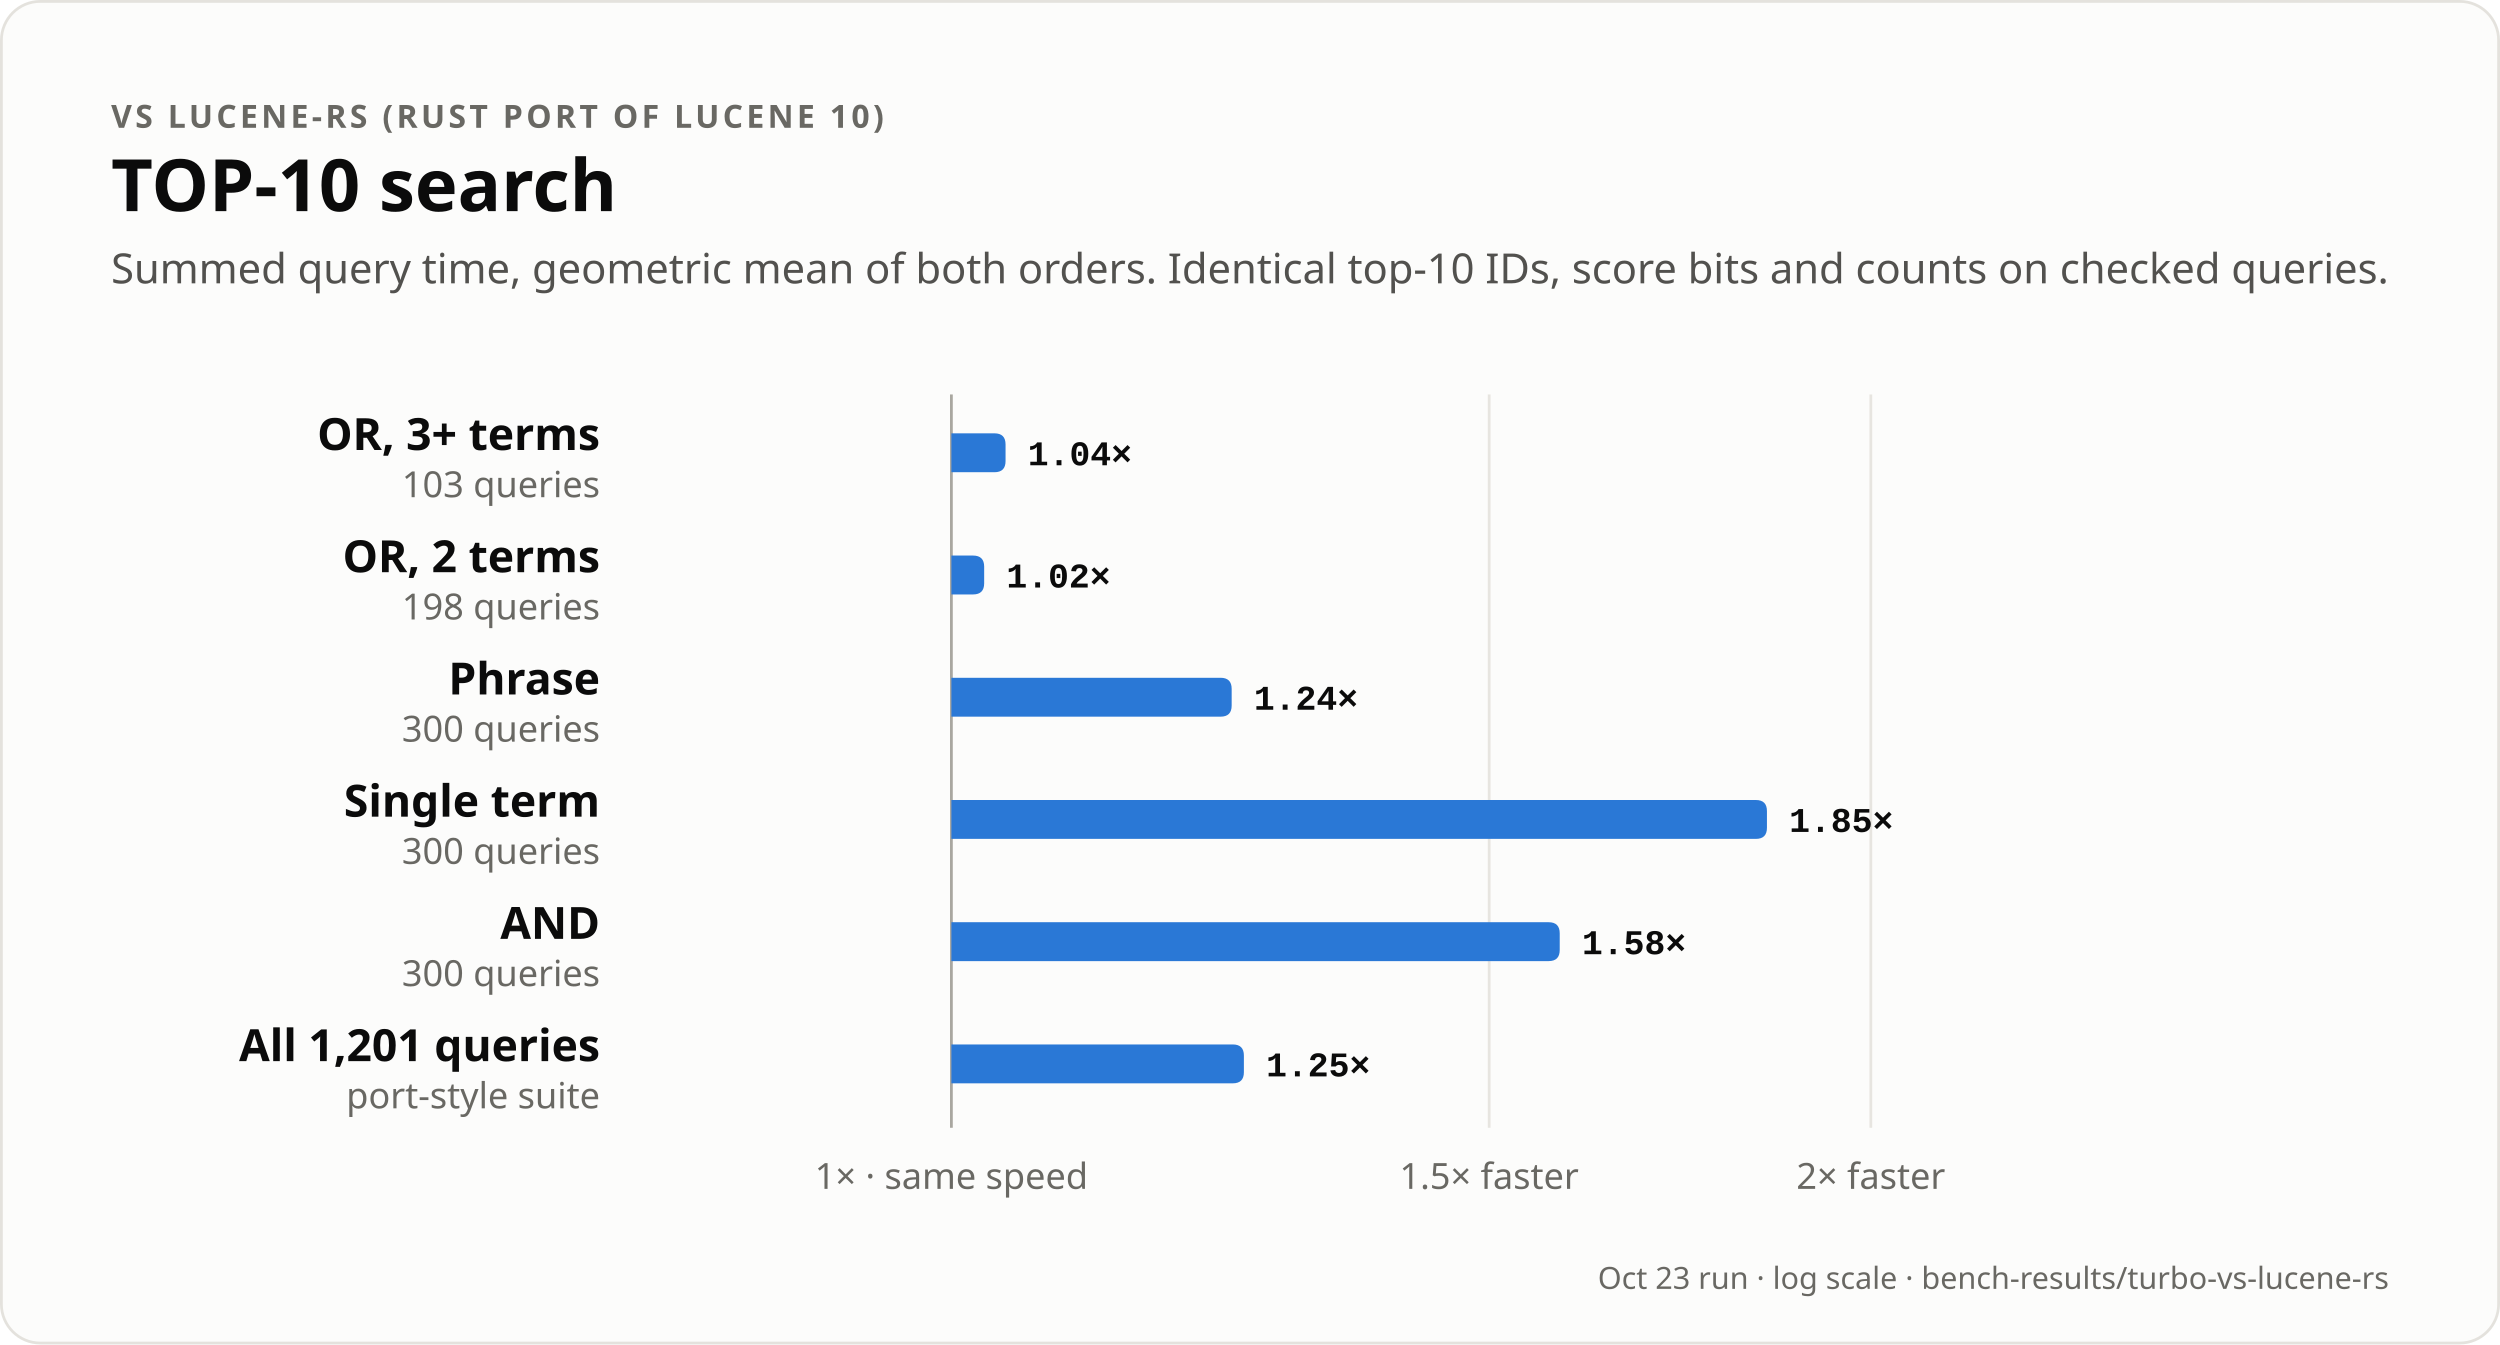
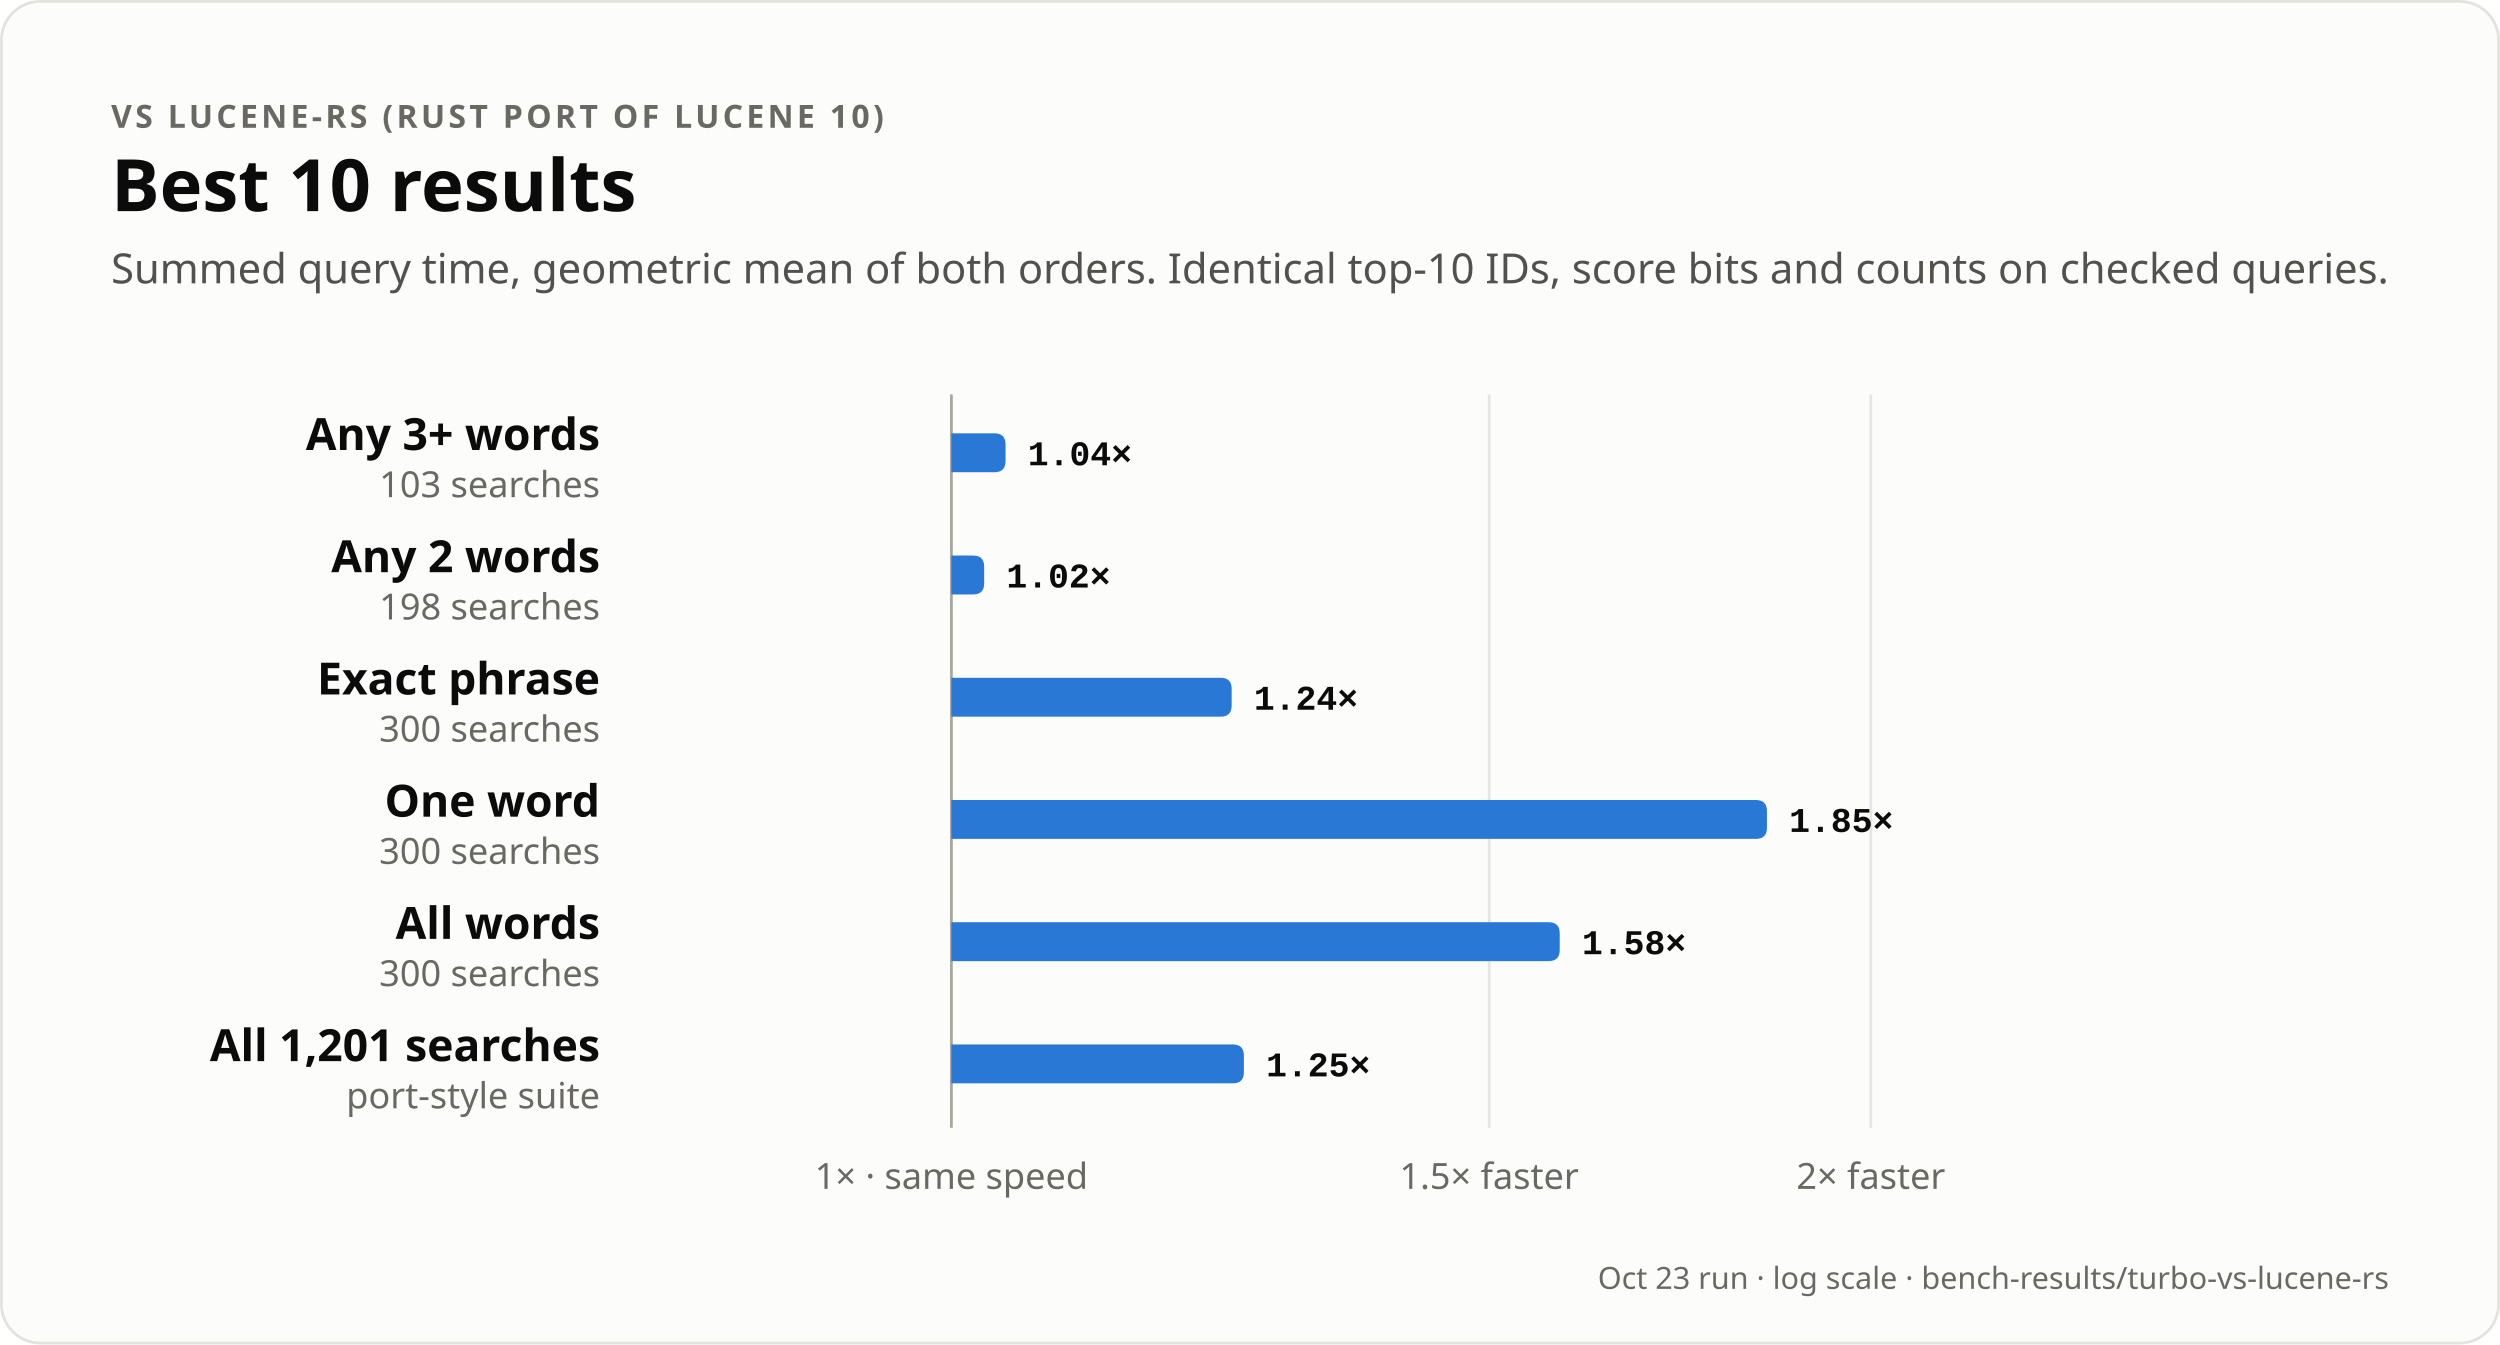
<svg xmlns="http://www.w3.org/2000/svg" width="900" height="484" viewBox="0 0 900 484" role="img" aria-labelledby="chart-title chart-description">
  <rect x="0.5" y="0.5" width="899" height="483" rx="14" fill="#fcfcfb" stroke="#e4e2dd" />
  <text x="40.0" y="46.0" font-size="11.5" font-weight="600" fill="#696863" text-anchor="start" letter-spacing="1.2" font-family="-apple-system, BlinkMacSystemFont, 'Segoe UI', 'Noto Sans', Helvetica, Arial, sans-serif">VS LUCENE-RS (RUST PORT OF LUCENE 10)</text>
-   <text x="40.0" y="76.0" font-size="26" font-weight="700" fill="#0b0b0b" text-anchor="start" font-family="-apple-system, BlinkMacSystemFont, 'Segoe UI', 'Noto Sans', Helvetica, Arial, sans-serif">TOP-10 search</text>
+   <text x="40.0" y="76.0" font-size="26" font-weight="700" fill="#0b0b0b" text-anchor="start" font-family="-apple-system, BlinkMacSystemFont, 'Segoe UI', 'Noto Sans', Helvetica, Arial, sans-serif">Best 10 results</text>
  <text x="40.0" y="102.0" font-size="15" font-weight="400" fill="#52514e" text-anchor="start" font-family="-apple-system, BlinkMacSystemFont, 'Segoe UI', 'Noto Sans', Helvetica, Arial, sans-serif">Summed query time, geometric mean of both orders. Identical top-10 IDs, score bits and counts on checked queries.</text>
  <line x1="342.5" y1="142" x2="342.5" y2="406.0" stroke="#a9a7a0" stroke-width="1" />
  <text x="342.5" y="428.0" font-size="13" font-weight="400" fill="#696863" text-anchor="middle" font-family="-apple-system, BlinkMacSystemFont, 'Segoe UI', 'Noto Sans', Helvetica, Arial, sans-serif">1× · same speed</text>
  <line x1="536.1" y1="142" x2="536.1" y2="406.0" stroke="#e7e5e0" stroke-width="1" />
  <text x="536.1" y="428.0" font-size="13" font-weight="400" fill="#696863" text-anchor="middle" font-family="-apple-system, BlinkMacSystemFont, 'Segoe UI', 'Noto Sans', Helvetica, Arial, sans-serif">1.5× faster</text>
  <line x1="673.5" y1="142" x2="673.5" y2="406.0" stroke="#e7e5e0" stroke-width="1" />
  <text x="673.5" y="428.0" font-size="13" font-weight="400" fill="#696863" text-anchor="middle" font-family="-apple-system, BlinkMacSystemFont, 'Segoe UI', 'Noto Sans', Helvetica, Arial, sans-serif">2× faster</text>
-   <text x="216.0" y="162.0" font-size="16" font-weight="600" fill="#0b0b0b" text-anchor="end" font-family="-apple-system, BlinkMacSystemFont, 'Segoe UI', 'Noto Sans', Helvetica, Arial, sans-serif">OR, 3+ terms</text>
-   <text x="216.0" y="179.0" font-size="13" font-weight="400" fill="#696863" text-anchor="end" font-family="-apple-system, BlinkMacSystemFont, 'Segoe UI', 'Noto Sans', Helvetica, Arial, sans-serif">103 queries</text>
+   <text x="216.0" y="162.0" font-size="16" font-weight="600" fill="#0b0b0b" text-anchor="end" font-family="-apple-system, BlinkMacSystemFont, 'Segoe UI', 'Noto Sans', Helvetica, Arial, sans-serif">Any 3+ words</text>
+   <text x="216.0" y="179.0" font-size="13" font-weight="400" fill="#696863" text-anchor="end" font-family="-apple-system, BlinkMacSystemFont, 'Segoe UI', 'Noto Sans', Helvetica, Arial, sans-serif">103 searches</text>
  <path d="M342.5,156.0 H358.0 Q362.0,156.0 362.0,160.0 V166.0 Q362.0,170.0 358.0,170.0 H342.5 Z" fill="#2a78d6" />
  <text x="370.0" y="167.5" font-size="12.5" font-weight="600" fill="#0b0b0b" text-anchor="start" font-family="ui-monospace, SFMono-Regular, 'SF Mono', Menlo, Consolas, 'Liberation Mono', monospace">1.04×</text>
-   <text x="216.0" y="206.0" font-size="16" font-weight="600" fill="#0b0b0b" text-anchor="end" font-family="-apple-system, BlinkMacSystemFont, 'Segoe UI', 'Noto Sans', Helvetica, Arial, sans-serif">OR, 2 terms</text>
-   <text x="216.0" y="223.0" font-size="13" font-weight="400" fill="#696863" text-anchor="end" font-family="-apple-system, BlinkMacSystemFont, 'Segoe UI', 'Noto Sans', Helvetica, Arial, sans-serif">198 queries</text>
+   <text x="216.0" y="206.0" font-size="16" font-weight="600" fill="#0b0b0b" text-anchor="end" font-family="-apple-system, BlinkMacSystemFont, 'Segoe UI', 'Noto Sans', Helvetica, Arial, sans-serif">Any 2 words</text>
+   <text x="216.0" y="223.0" font-size="13" font-weight="400" fill="#696863" text-anchor="end" font-family="-apple-system, BlinkMacSystemFont, 'Segoe UI', 'Noto Sans', Helvetica, Arial, sans-serif">198 searches</text>
  <path d="M342.5,200.0 H350.3 Q354.3,200.0 354.3,204.0 V210.0 Q354.3,214.0 350.3,214.0 H342.5 Z" fill="#2a78d6" />
  <text x="362.3" y="211.5" font-size="12.5" font-weight="600" fill="#0b0b0b" text-anchor="start" font-family="ui-monospace, SFMono-Regular, 'SF Mono', Menlo, Consolas, 'Liberation Mono', monospace">1.02×</text>
-   <text x="216.0" y="250.0" font-size="16" font-weight="600" fill="#0b0b0b" text-anchor="end" font-family="-apple-system, BlinkMacSystemFont, 'Segoe UI', 'Noto Sans', Helvetica, Arial, sans-serif">Phrase</text>
-   <text x="216.0" y="267.0" font-size="13" font-weight="400" fill="#696863" text-anchor="end" font-family="-apple-system, BlinkMacSystemFont, 'Segoe UI', 'Noto Sans', Helvetica, Arial, sans-serif">300 queries</text>
+   <text x="216.0" y="250.0" font-size="16" font-weight="600" fill="#0b0b0b" text-anchor="end" font-family="-apple-system, BlinkMacSystemFont, 'Segoe UI', 'Noto Sans', Helvetica, Arial, sans-serif">Exact phrase</text>
+   <text x="216.0" y="267.0" font-size="13" font-weight="400" fill="#696863" text-anchor="end" font-family="-apple-system, BlinkMacSystemFont, 'Segoe UI', 'Noto Sans', Helvetica, Arial, sans-serif">300 searches</text>
  <path d="M342.5,244.0 H439.4 Q443.4,244.0 443.4,248.0 V254.0 Q443.4,258.0 439.4,258.0 H342.5 Z" fill="#2a78d6" />
  <text x="451.4" y="255.5" font-size="12.5" font-weight="600" fill="#0b0b0b" text-anchor="start" font-family="ui-monospace, SFMono-Regular, 'SF Mono', Menlo, Consolas, 'Liberation Mono', monospace">1.24×</text>
-   <text x="216.0" y="294.0" font-size="16" font-weight="600" fill="#0b0b0b" text-anchor="end" font-family="-apple-system, BlinkMacSystemFont, 'Segoe UI', 'Noto Sans', Helvetica, Arial, sans-serif">Single term</text>
-   <text x="216.0" y="311.0" font-size="13" font-weight="400" fill="#696863" text-anchor="end" font-family="-apple-system, BlinkMacSystemFont, 'Segoe UI', 'Noto Sans', Helvetica, Arial, sans-serif">300 queries</text>
+   <text x="216.0" y="294.0" font-size="16" font-weight="600" fill="#0b0b0b" text-anchor="end" font-family="-apple-system, BlinkMacSystemFont, 'Segoe UI', 'Noto Sans', Helvetica, Arial, sans-serif">One word</text>
+   <text x="216.0" y="311.0" font-size="13" font-weight="400" fill="#696863" text-anchor="end" font-family="-apple-system, BlinkMacSystemFont, 'Segoe UI', 'Noto Sans', Helvetica, Arial, sans-serif">300 searches</text>
  <path d="M342.5,288.0 H632.1 Q636.1,288.0 636.1,292.0 V298.0 Q636.1,302.0 632.1,302.0 H342.5 Z" fill="#2a78d6" />
  <text x="644.1" y="299.5" font-size="12.5" font-weight="600" fill="#0b0b0b" text-anchor="start" font-family="ui-monospace, SFMono-Regular, 'SF Mono', Menlo, Consolas, 'Liberation Mono', monospace">1.85×</text>
-   <text x="216.0" y="338.0" font-size="16" font-weight="600" fill="#0b0b0b" text-anchor="end" font-family="-apple-system, BlinkMacSystemFont, 'Segoe UI', 'Noto Sans', Helvetica, Arial, sans-serif">AND</text>
-   <text x="216.0" y="355.0" font-size="13" font-weight="400" fill="#696863" text-anchor="end" font-family="-apple-system, BlinkMacSystemFont, 'Segoe UI', 'Noto Sans', Helvetica, Arial, sans-serif">300 queries</text>
+   <text x="216.0" y="338.0" font-size="16" font-weight="600" fill="#0b0b0b" text-anchor="end" font-family="-apple-system, BlinkMacSystemFont, 'Segoe UI', 'Noto Sans', Helvetica, Arial, sans-serif">All words</text>
+   <text x="216.0" y="355.0" font-size="13" font-weight="400" fill="#696863" text-anchor="end" font-family="-apple-system, BlinkMacSystemFont, 'Segoe UI', 'Noto Sans', Helvetica, Arial, sans-serif">300 searches</text>
  <path d="M342.5,332.0 H557.5 Q561.5,332.0 561.5,336.0 V342.0 Q561.5,346.0 557.5,346.0 H342.5 Z" fill="#2a78d6" />
  <text x="569.5" y="343.5" font-size="12.5" font-weight="600" fill="#0b0b0b" text-anchor="start" font-family="ui-monospace, SFMono-Regular, 'SF Mono', Menlo, Consolas, 'Liberation Mono', monospace">1.58×</text>
-   <text x="216.0" y="382.0" font-size="16" font-weight="600" fill="#0b0b0b" text-anchor="end" font-family="-apple-system, BlinkMacSystemFont, 'Segoe UI', 'Noto Sans', Helvetica, Arial, sans-serif">All 1,201 queries</text>
+   <text x="216.0" y="382.0" font-size="16" font-weight="600" fill="#0b0b0b" text-anchor="end" font-family="-apple-system, BlinkMacSystemFont, 'Segoe UI', 'Noto Sans', Helvetica, Arial, sans-serif">All 1,201 searches</text>
  <text x="216.0" y="399.0" font-size="13" font-weight="400" fill="#696863" text-anchor="end" font-family="-apple-system, BlinkMacSystemFont, 'Segoe UI', 'Noto Sans', Helvetica, Arial, sans-serif">port-style suite</text>
  <path d="M342.5,376.0 H443.8 Q447.8,376.0 447.8,380.0 V386.0 Q447.8,390.0 443.8,390.0 H342.5 Z" fill="#2a78d6" />
  <text x="455.8" y="387.5" font-size="12.5" font-weight="600" fill="#0b0b0b" text-anchor="start" font-family="ui-monospace, SFMono-Regular, 'SF Mono', Menlo, Consolas, 'Liberation Mono', monospace">1.25×</text>
  <text x="860.0" y="464.0" font-size="11" font-weight="400" fill="#696863" text-anchor="end" font-family="-apple-system, BlinkMacSystemFont, 'Segoe UI', 'Noto Sans', Helvetica, Arial, sans-serif">Oct 23 run · log scale · bench-results/turbo-vs-lucene-rs</text>
</svg>
